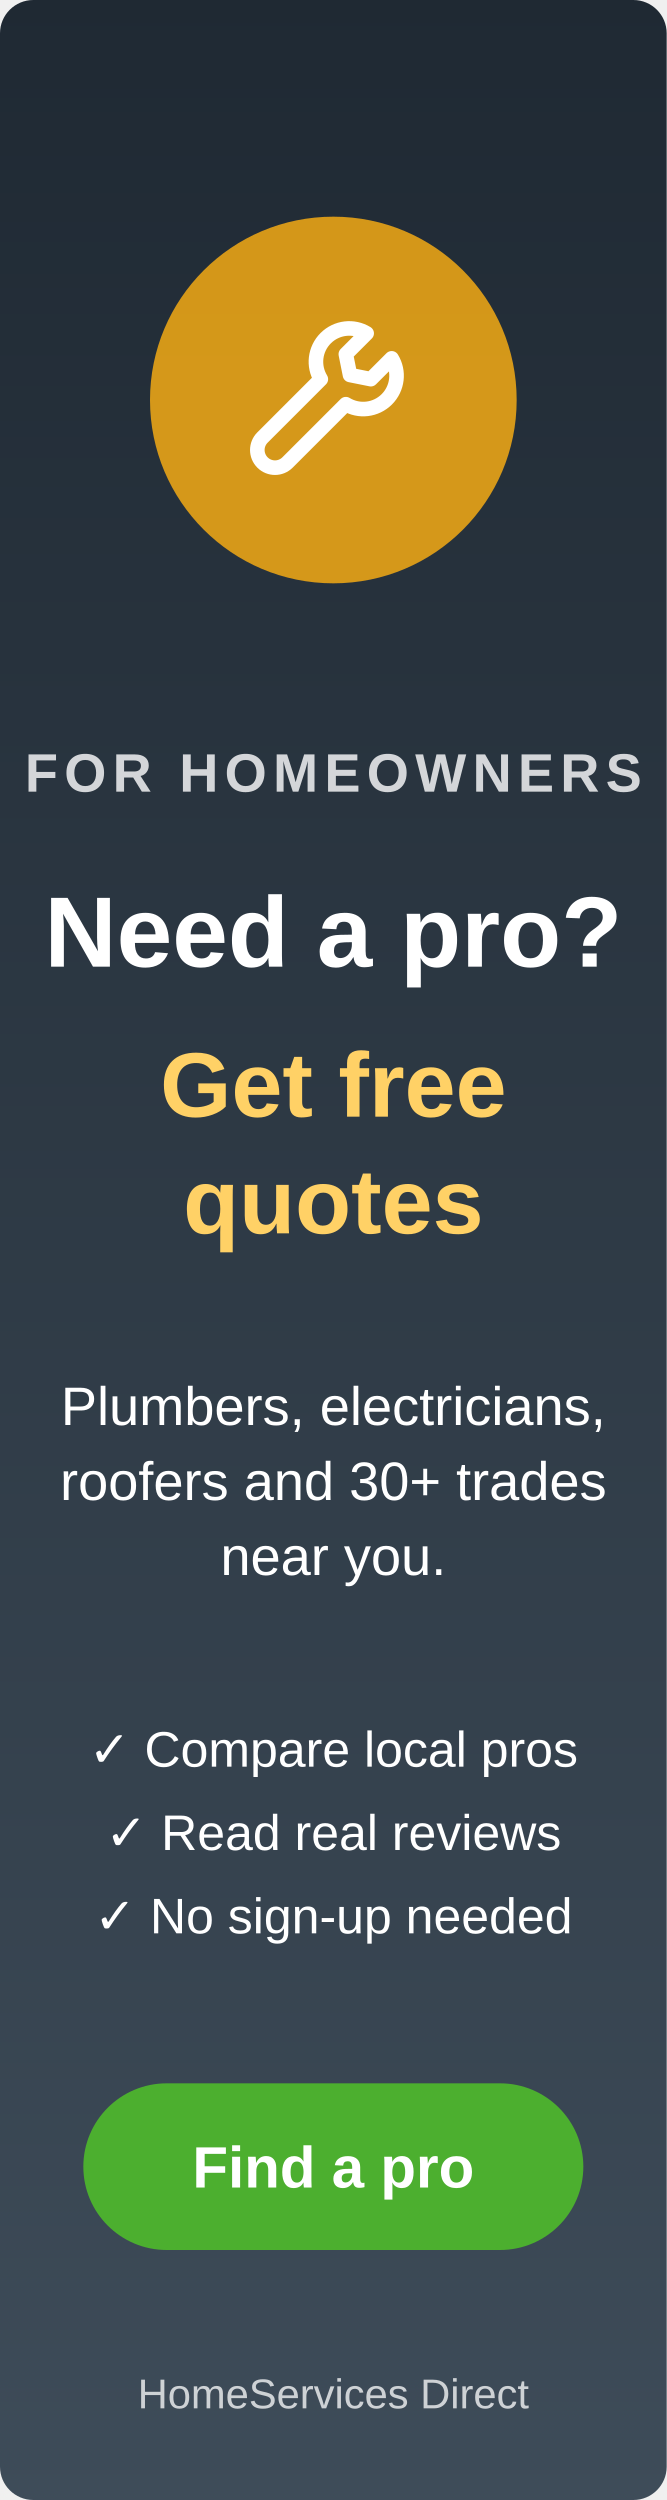
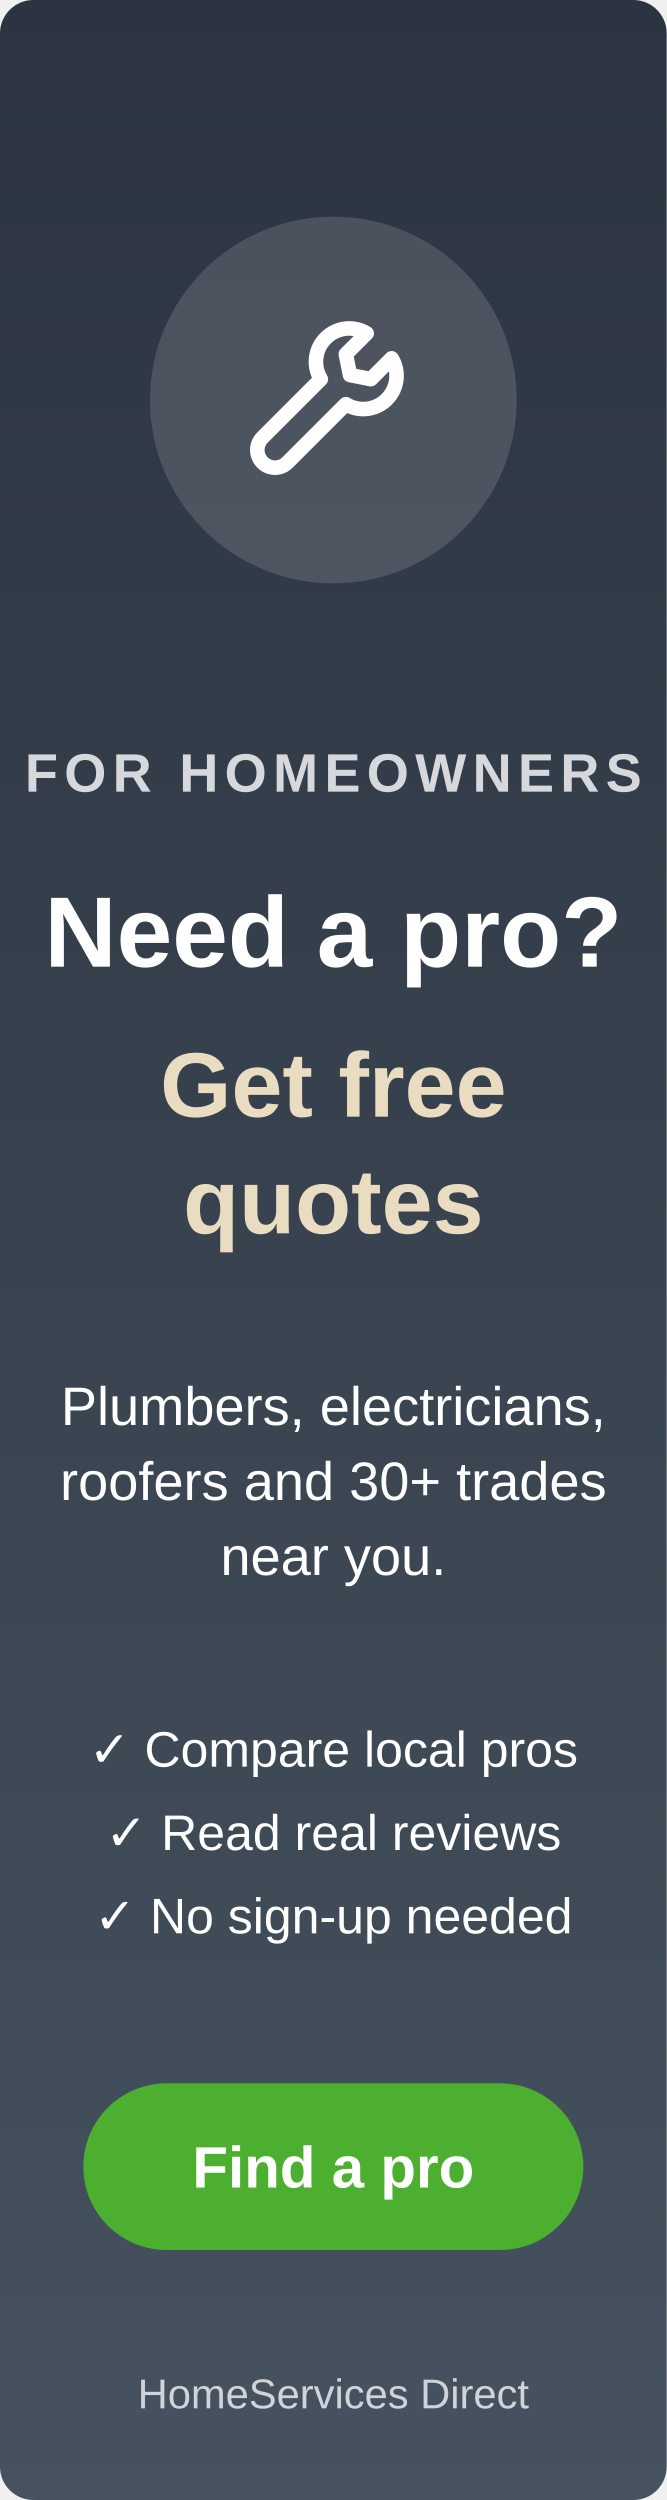
<svg xmlns="http://www.w3.org/2000/svg" width="160" height="600" viewBox="0 0 160 600">
  <defs>
    <linearGradient id="bg" x1="0" y1="0" x2="0" y2="1">
-       <stop offset="0" stop-color="#1f2933" />
-       <stop offset="1" stop-color="#3e4c59" />
+       <stop offset="0" stop-color="#2b3440" />
+       <stop offset="1" stop-color="#46525f" />
    </linearGradient>
  </defs>
  <rect width="160" height="600" rx="8" fill="url(#bg)" />
-   <circle cx="80" cy="96" r="44" fill="#e8a317" fill-opacity=".9" />
+   <circle cx="80" cy="96" r="44" fill="#fff" fill-opacity=".14" />
  <g transform="translate(58 74)" fill="none" stroke="#fff" stroke-width="3.5" stroke-linecap="round" stroke-linejoin="round">
    <path d="M30 6a8 8 0 0 0-11 11L5 31a4 4 0 0 0 6 6l14-14A8 8 0 0 0 36 12l-5 5-5-1-1-5z" />
  </g>
  <g font-family="Arial, Helvetica, sans-serif" fill="#fff" text-anchor="middle">
    <text x="80" y="190" font-size="13" font-weight="700" letter-spacing="1.5" fill-opacity=".8">FOR HOMEOWNERS</text>
    <text x="80" y="232" font-size="24" font-weight="700">Need a pro?</text>
-     <text x="80" y="268" font-size="22" font-weight="700" fill="#ffd166">Get free</text>
-     <text x="80" y="296" font-size="22" font-weight="700" fill="#ffd166">quotes</text>
+     <text x="80" y="268" font-size="22" font-weight="700" fill="#e9dcc0">Get free</text>
+     <text x="80" y="296" font-size="22" font-weight="700" fill="#e9dcc0">quotes</text>
    <text x="80" y="342" font-size="13">Plumbers, electricians,</text>
    <text x="80" y="360" font-size="13">roofers and 30+ trades</text>
    <text x="80" y="378" font-size="13">near you.</text>
    <text x="80" y="424" font-size="12">✓ Compare local pros</text>
    <text x="80" y="444" font-size="12">✓ Read real reviews</text>
    <text x="80" y="464" font-size="12">✓ No sign-up needed</text>
  </g>
  <rect x="20" y="500" width="120" height="40" rx="20" fill="#4caf2f" />
  <text x="80" y="525" font-family="Arial, Helvetica, sans-serif" font-size="14" font-weight="700" fill="#fff" text-anchor="middle">Find a pro</text>
  <text x="80" y="578" font-family="Arial, Helvetica, sans-serif" font-size="10" fill="#fff" fill-opacity=".75" text-anchor="middle">HomeServices Direct</text>
</svg>
